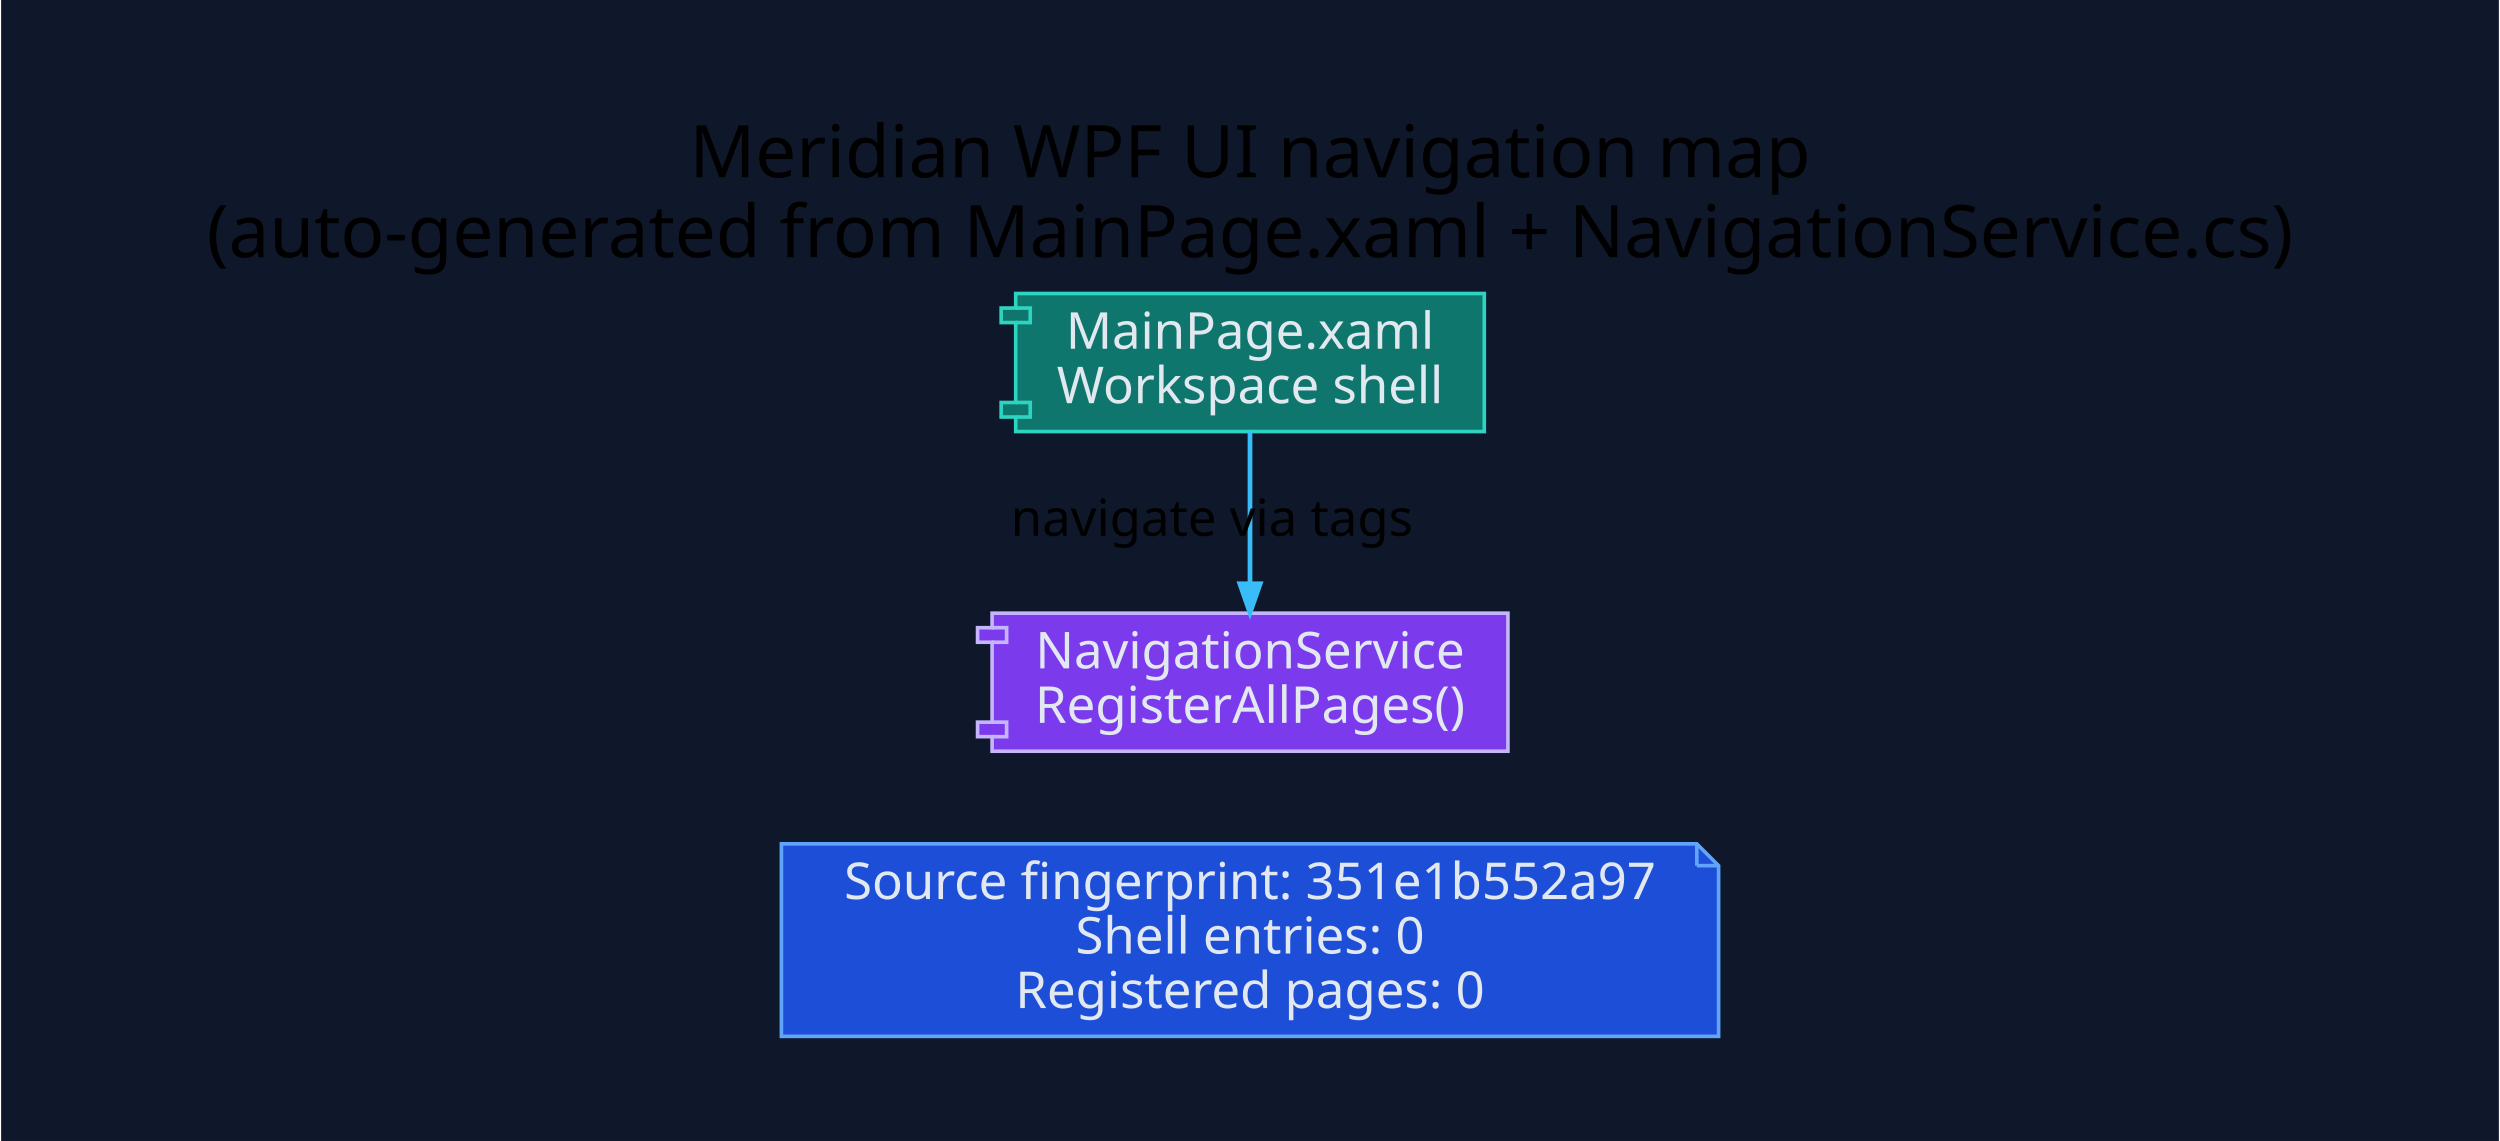
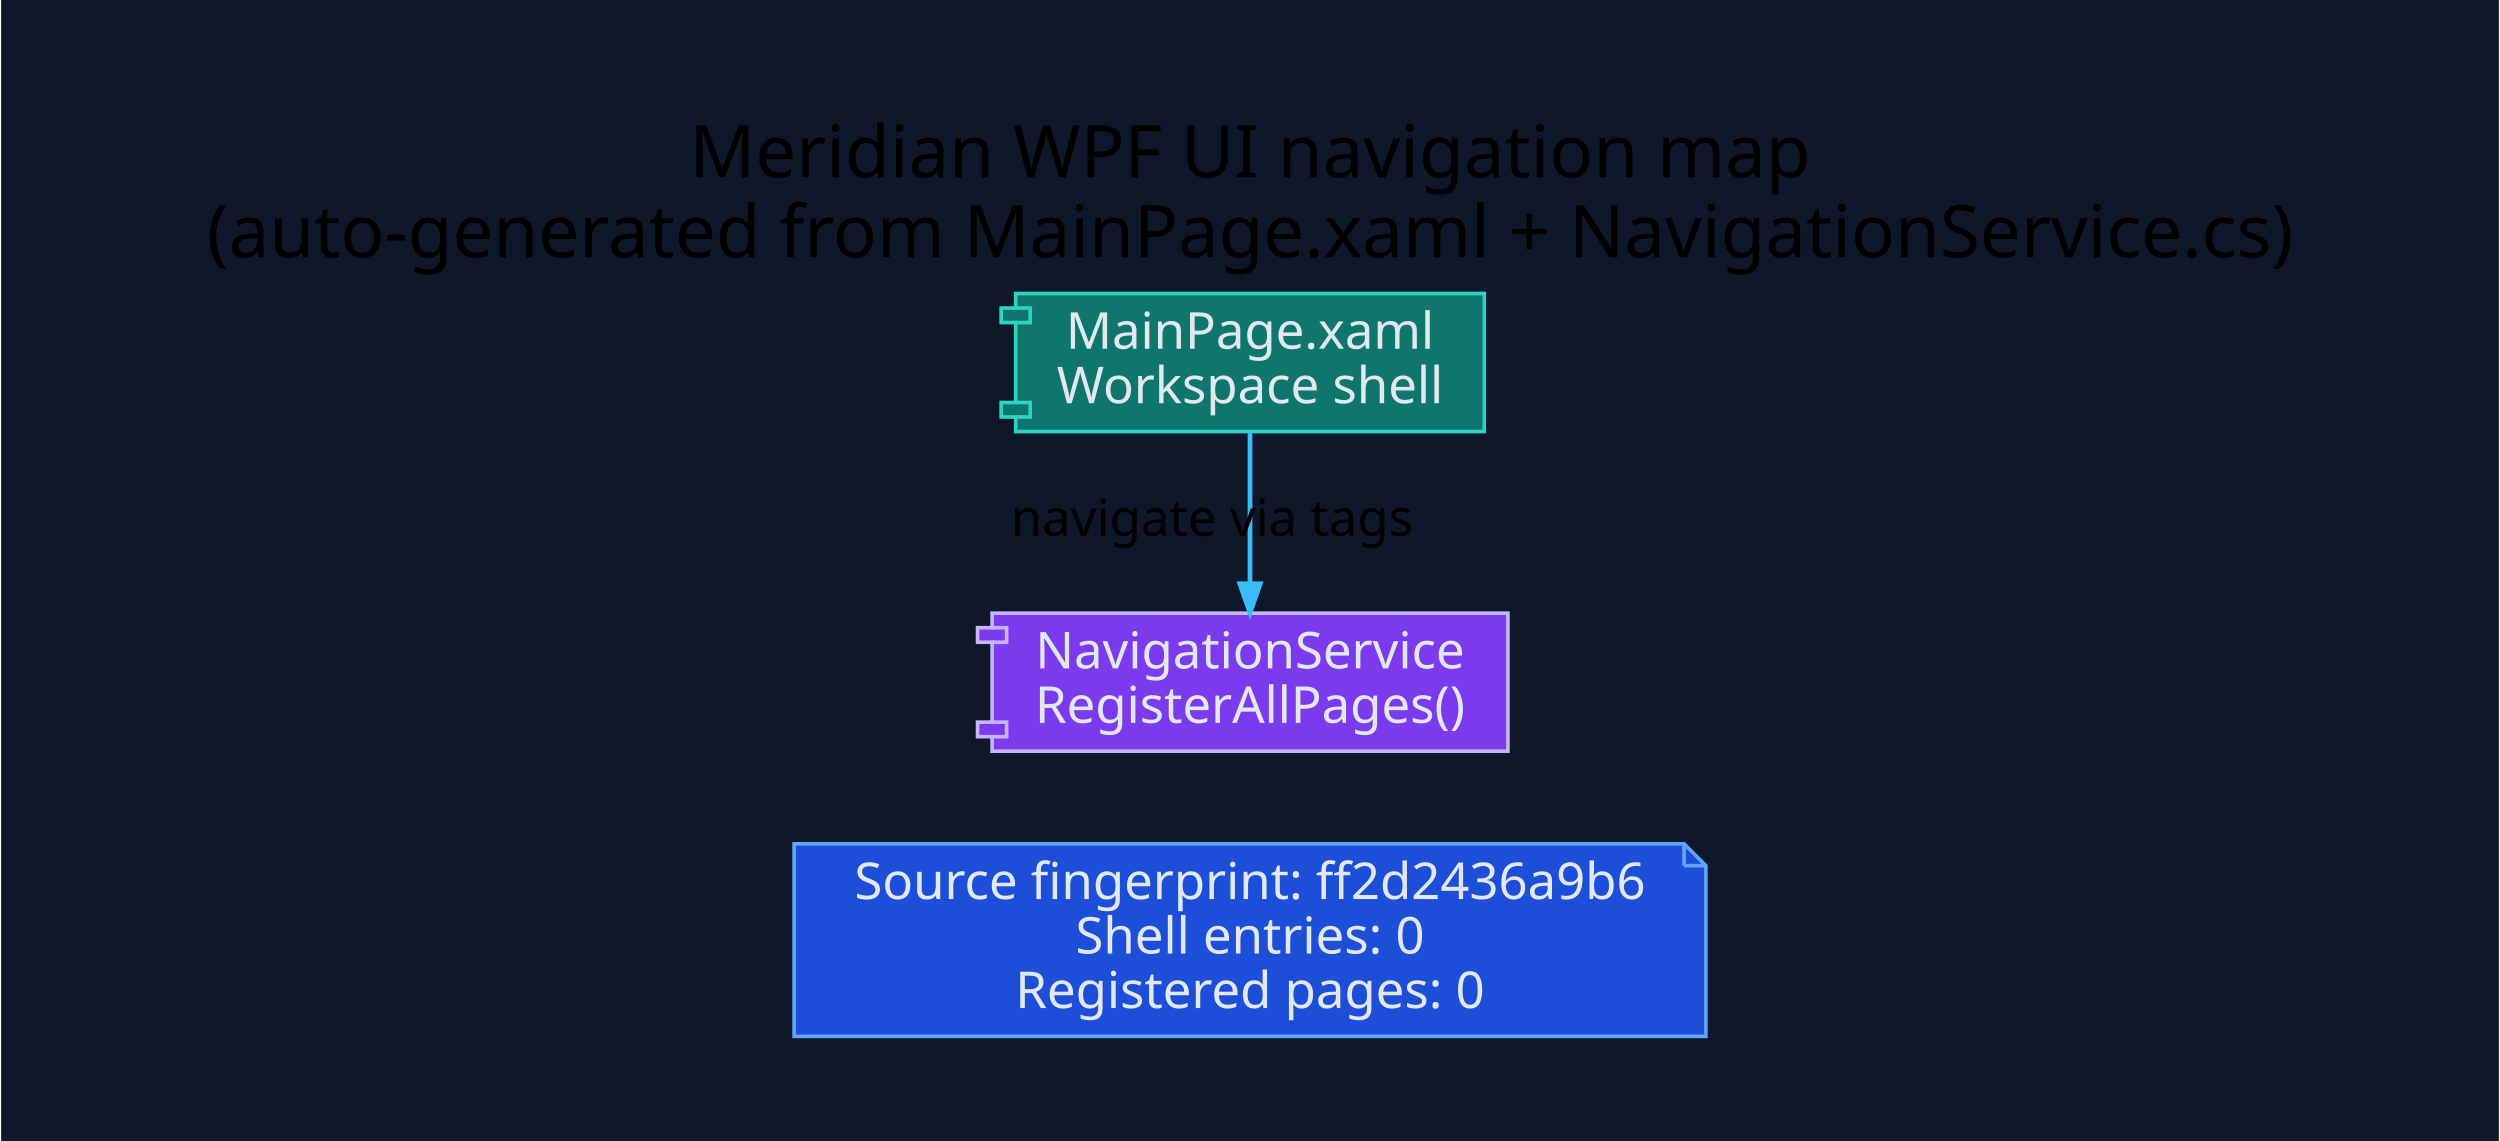
<svg xmlns="http://www.w3.org/2000/svg" width="688pt" height="314pt" viewBox="0.00 0.00 687.60 314.10">
  <g id="graph0" class="graph" transform="scale(1 1) rotate(0) translate(28.8 285.3)">
    <polygon fill="#0f172a" stroke="transparent" points="-28.8,28.8 -28.8,-285.3 658.8,-285.3 658.8,28.8 -28.8,28.8" />
    <text text-anchor="middle" x="315" y="-236.5" font-family="Segoe UI" font-size="20.00">Meridian WPF UI navigation map</text>
    <text text-anchor="middle" x="315" y="-214.5" font-family="Segoe UI" font-size="20.00">(auto-generated from MainPage.xaml + NavigationService.cs)</text>
    <g id="node1" class="node">
-       <polygon fill="#1d4ed8" stroke="#60a5fa" points="438,-53 186,-53 186,0 444,0 444,-47 438,-53" />
-       <polyline fill="none" stroke="#60a5fa" points="438,-53 438,-47 " />
-       <polyline fill="none" stroke="#60a5fa" points="444,-47 438,-47 " />
-       <text text-anchor="middle" x="315" y="-37.8" font-family="Segoe UI" font-size="14.00" fill="#e2e8f0">Source fingerprint: 351e1b552a97</text>
+       <polygon fill="#1d4ed8" stroke="#60a5fa" points="434.5,-53 189.5,-53 189.5,0 440.5,0 440.5,-47 434.5,-53" />
+       <polyline fill="none" stroke="#60a5fa" points="434.5,-53 434.5,-47 " />
+       <polyline fill="none" stroke="#60a5fa" points="440.5,-47 434.5,-47 " />
+       <text text-anchor="middle" x="315" y="-37.8" font-family="Segoe UI" font-size="14.00" fill="#e2e8f0">Source fingerprint: ff2d2436a9b6</text>
      <text text-anchor="middle" x="315" y="-22.8" font-family="Segoe UI" font-size="14.00" fill="#e2e8f0">Shell entries: 0</text>
      <text text-anchor="middle" x="315" y="-7.8" font-family="Segoe UI" font-size="14.00" fill="#e2e8f0">Registered pages: 0</text>
    </g>
    <g id="node2" class="node">
      <polygon fill="#0f766e" stroke="#2dd4bf" points="379.5,-204.5 250.5,-204.5 250.5,-200.5 246.5,-200.5 246.5,-196.5 250.5,-196.5 250.5,-174.5 246.5,-174.5 246.5,-170.5 250.5,-170.5 250.5,-166.5 379.5,-166.5 379.5,-204.5" />
      <polyline fill="none" stroke="#2dd4bf" points="250.5,-200.5 254.5,-200.5 254.5,-196.5 250.5,-196.5 " />
      <polyline fill="none" stroke="#2dd4bf" points="250.5,-174.5 254.5,-174.5 254.5,-170.5 250.5,-170.5 " />
      <text text-anchor="middle" x="315" y="-189.3" font-family="Segoe UI" font-size="14.00" fill="#e2e8f0">MainPage.xaml</text>
      <text text-anchor="middle" x="315" y="-174.3" font-family="Segoe UI" font-size="14.00" fill="#e2e8f0">Workspace shell</text>
    </g>
    <g id="node3" class="node">
      <polygon fill="#7c3aed" stroke="#c4b5fd" points="386,-116.5 244,-116.5 244,-112.5 240,-112.5 240,-108.5 244,-108.5 244,-86.5 240,-86.5 240,-82.5 244,-82.5 244,-78.5 386,-78.5 386,-116.5" />
      <polyline fill="none" stroke="#c4b5fd" points="244,-112.5 248,-112.5 248,-108.5 244,-108.5 " />
      <polyline fill="none" stroke="#c4b5fd" points="244,-86.5 248,-86.5 248,-82.5 244,-82.5 " />
      <text text-anchor="middle" x="315" y="-101.3" font-family="Segoe UI" font-size="14.00" fill="#e2e8f0">NavigationService</text>
      <text text-anchor="middle" x="315" y="-86.3" font-family="Segoe UI" font-size="14.00" fill="#e2e8f0">RegisterAllPages()</text>
    </g>
    <g id="edge1" class="edge">
      <path fill="none" stroke="#38bdf8" stroke-width="1.3" d="M315,-166.44C315,-154.23 315,-138.18 315,-124.64" />
      <polygon fill="#38bdf8" stroke="#38bdf8" stroke-width="1.3" points="317.8,-124.59 315,-116.59 312.2,-124.59 317.8,-124.59" />
      <text text-anchor="middle" x="304.5" y="-137.8" font-family="Segoe UI" font-size="14.00">navigate via tags</text>
    </g>
  </g>
</svg>
